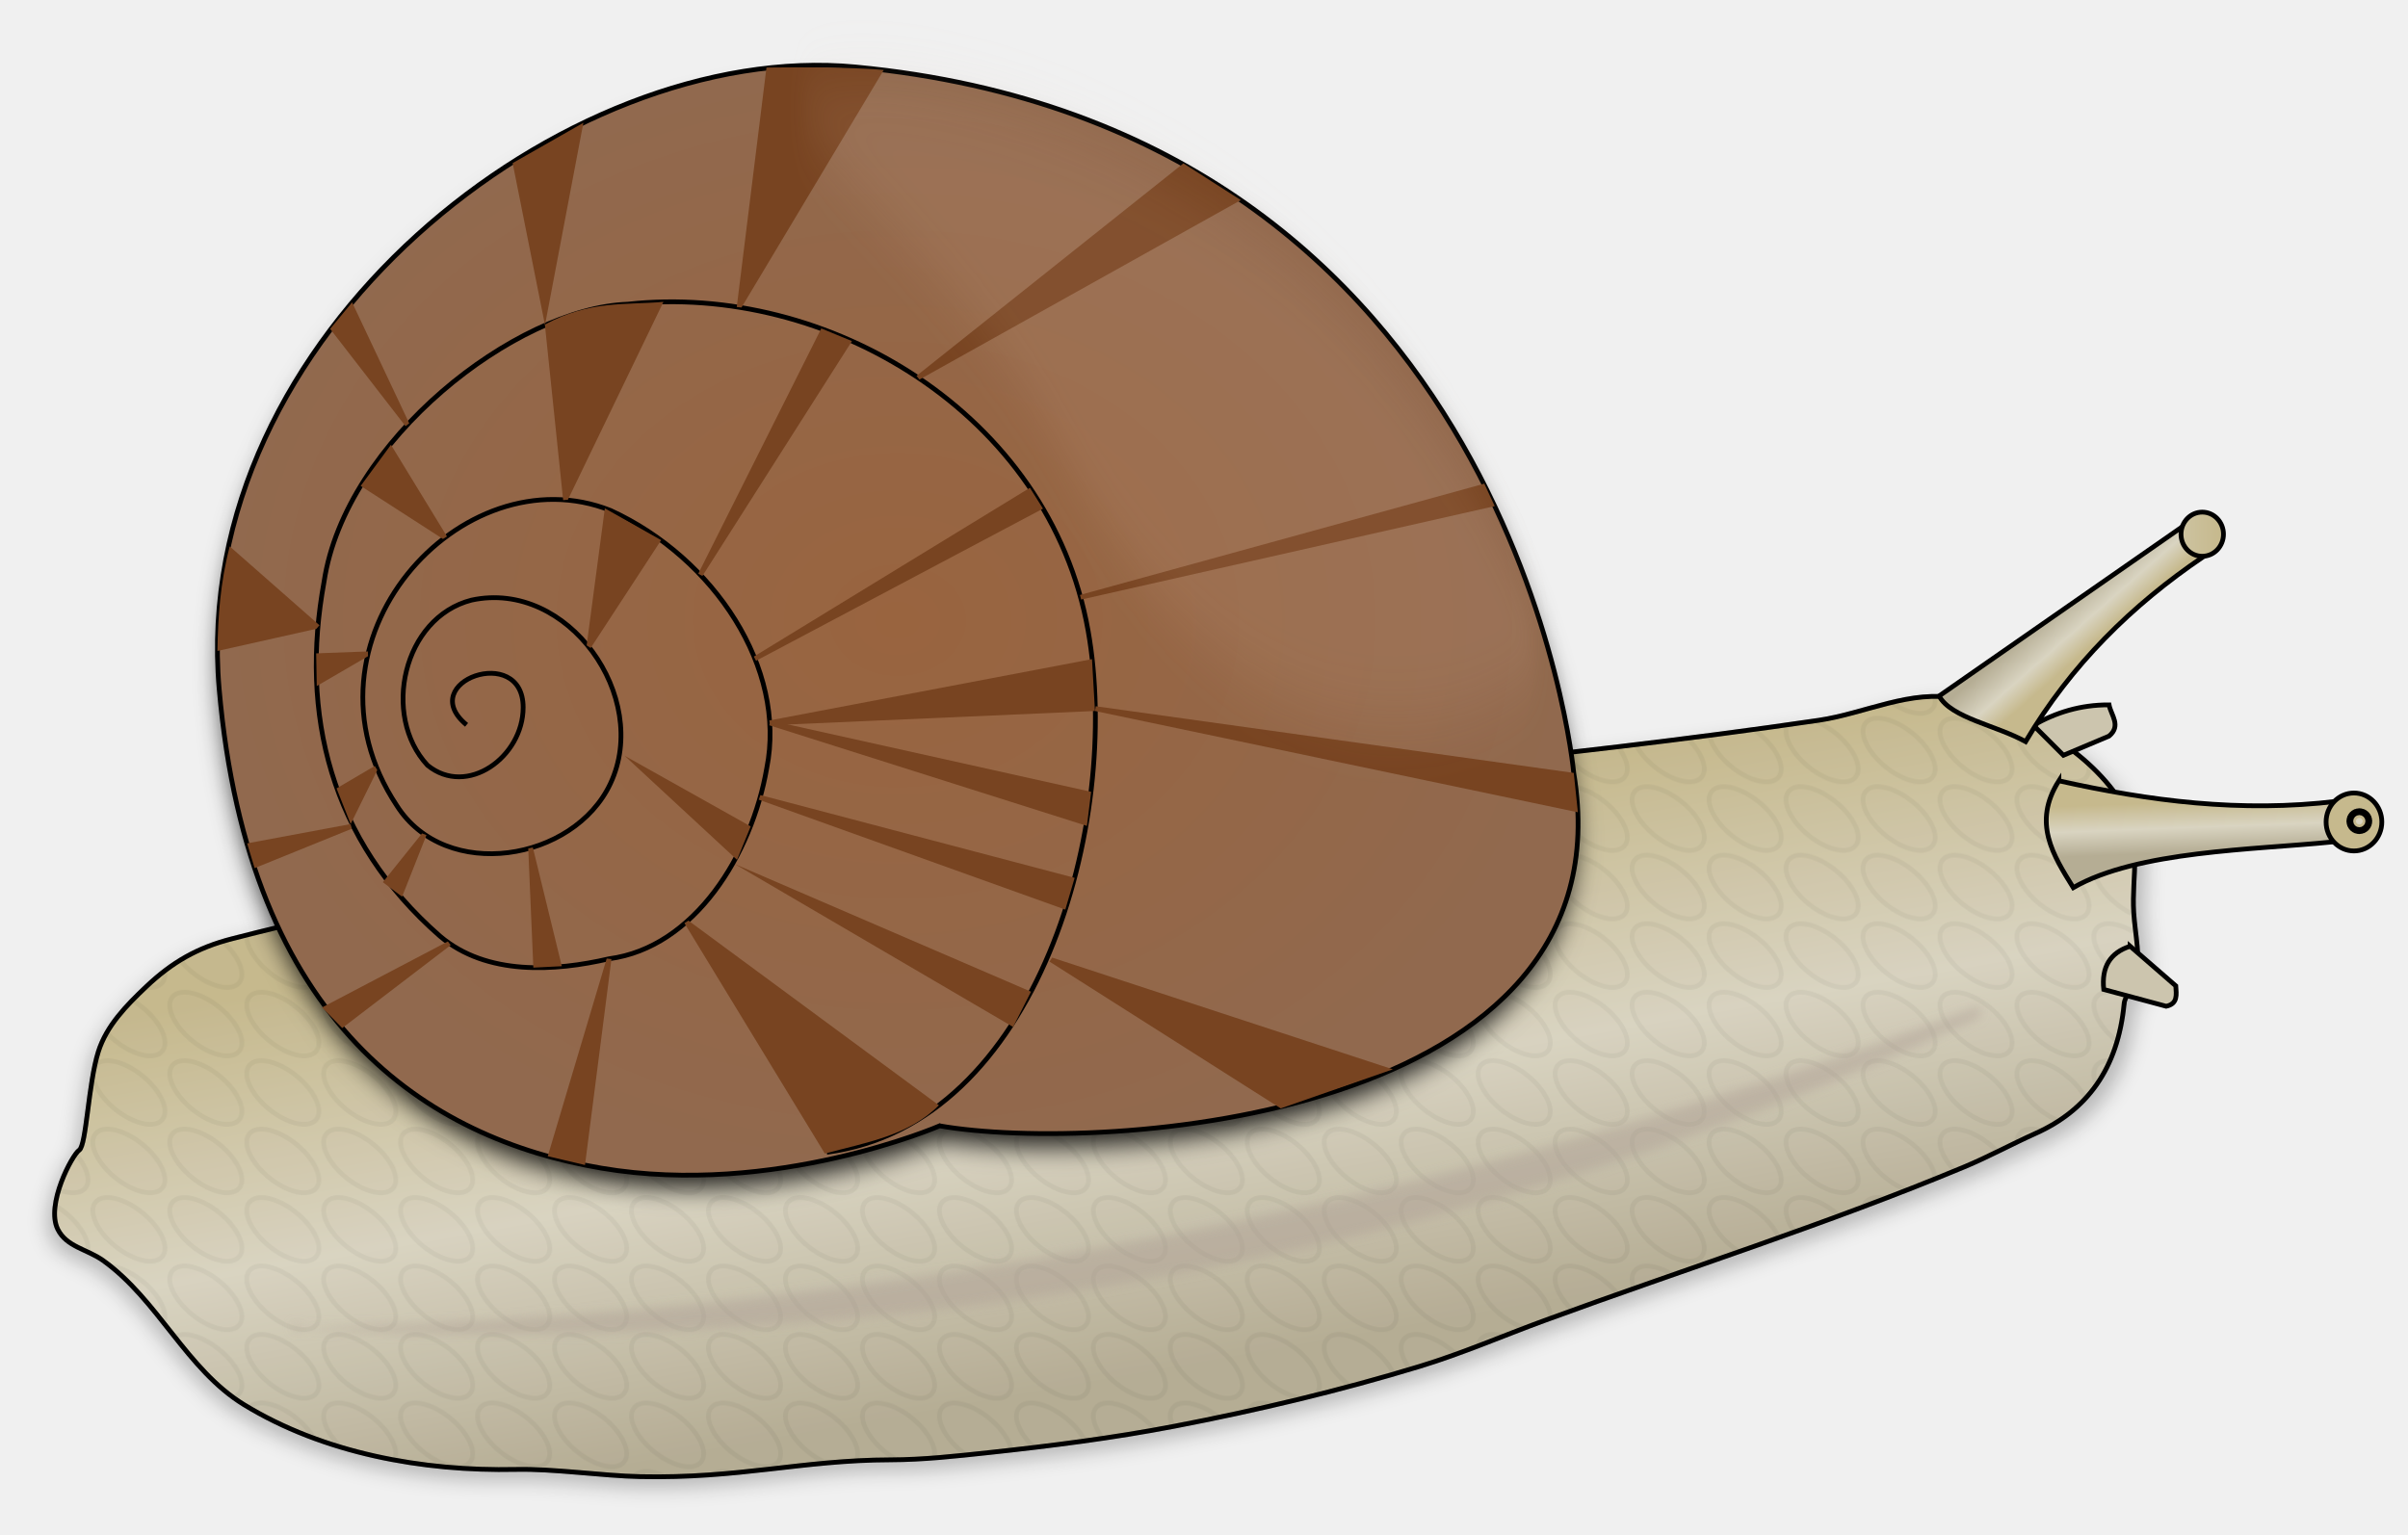
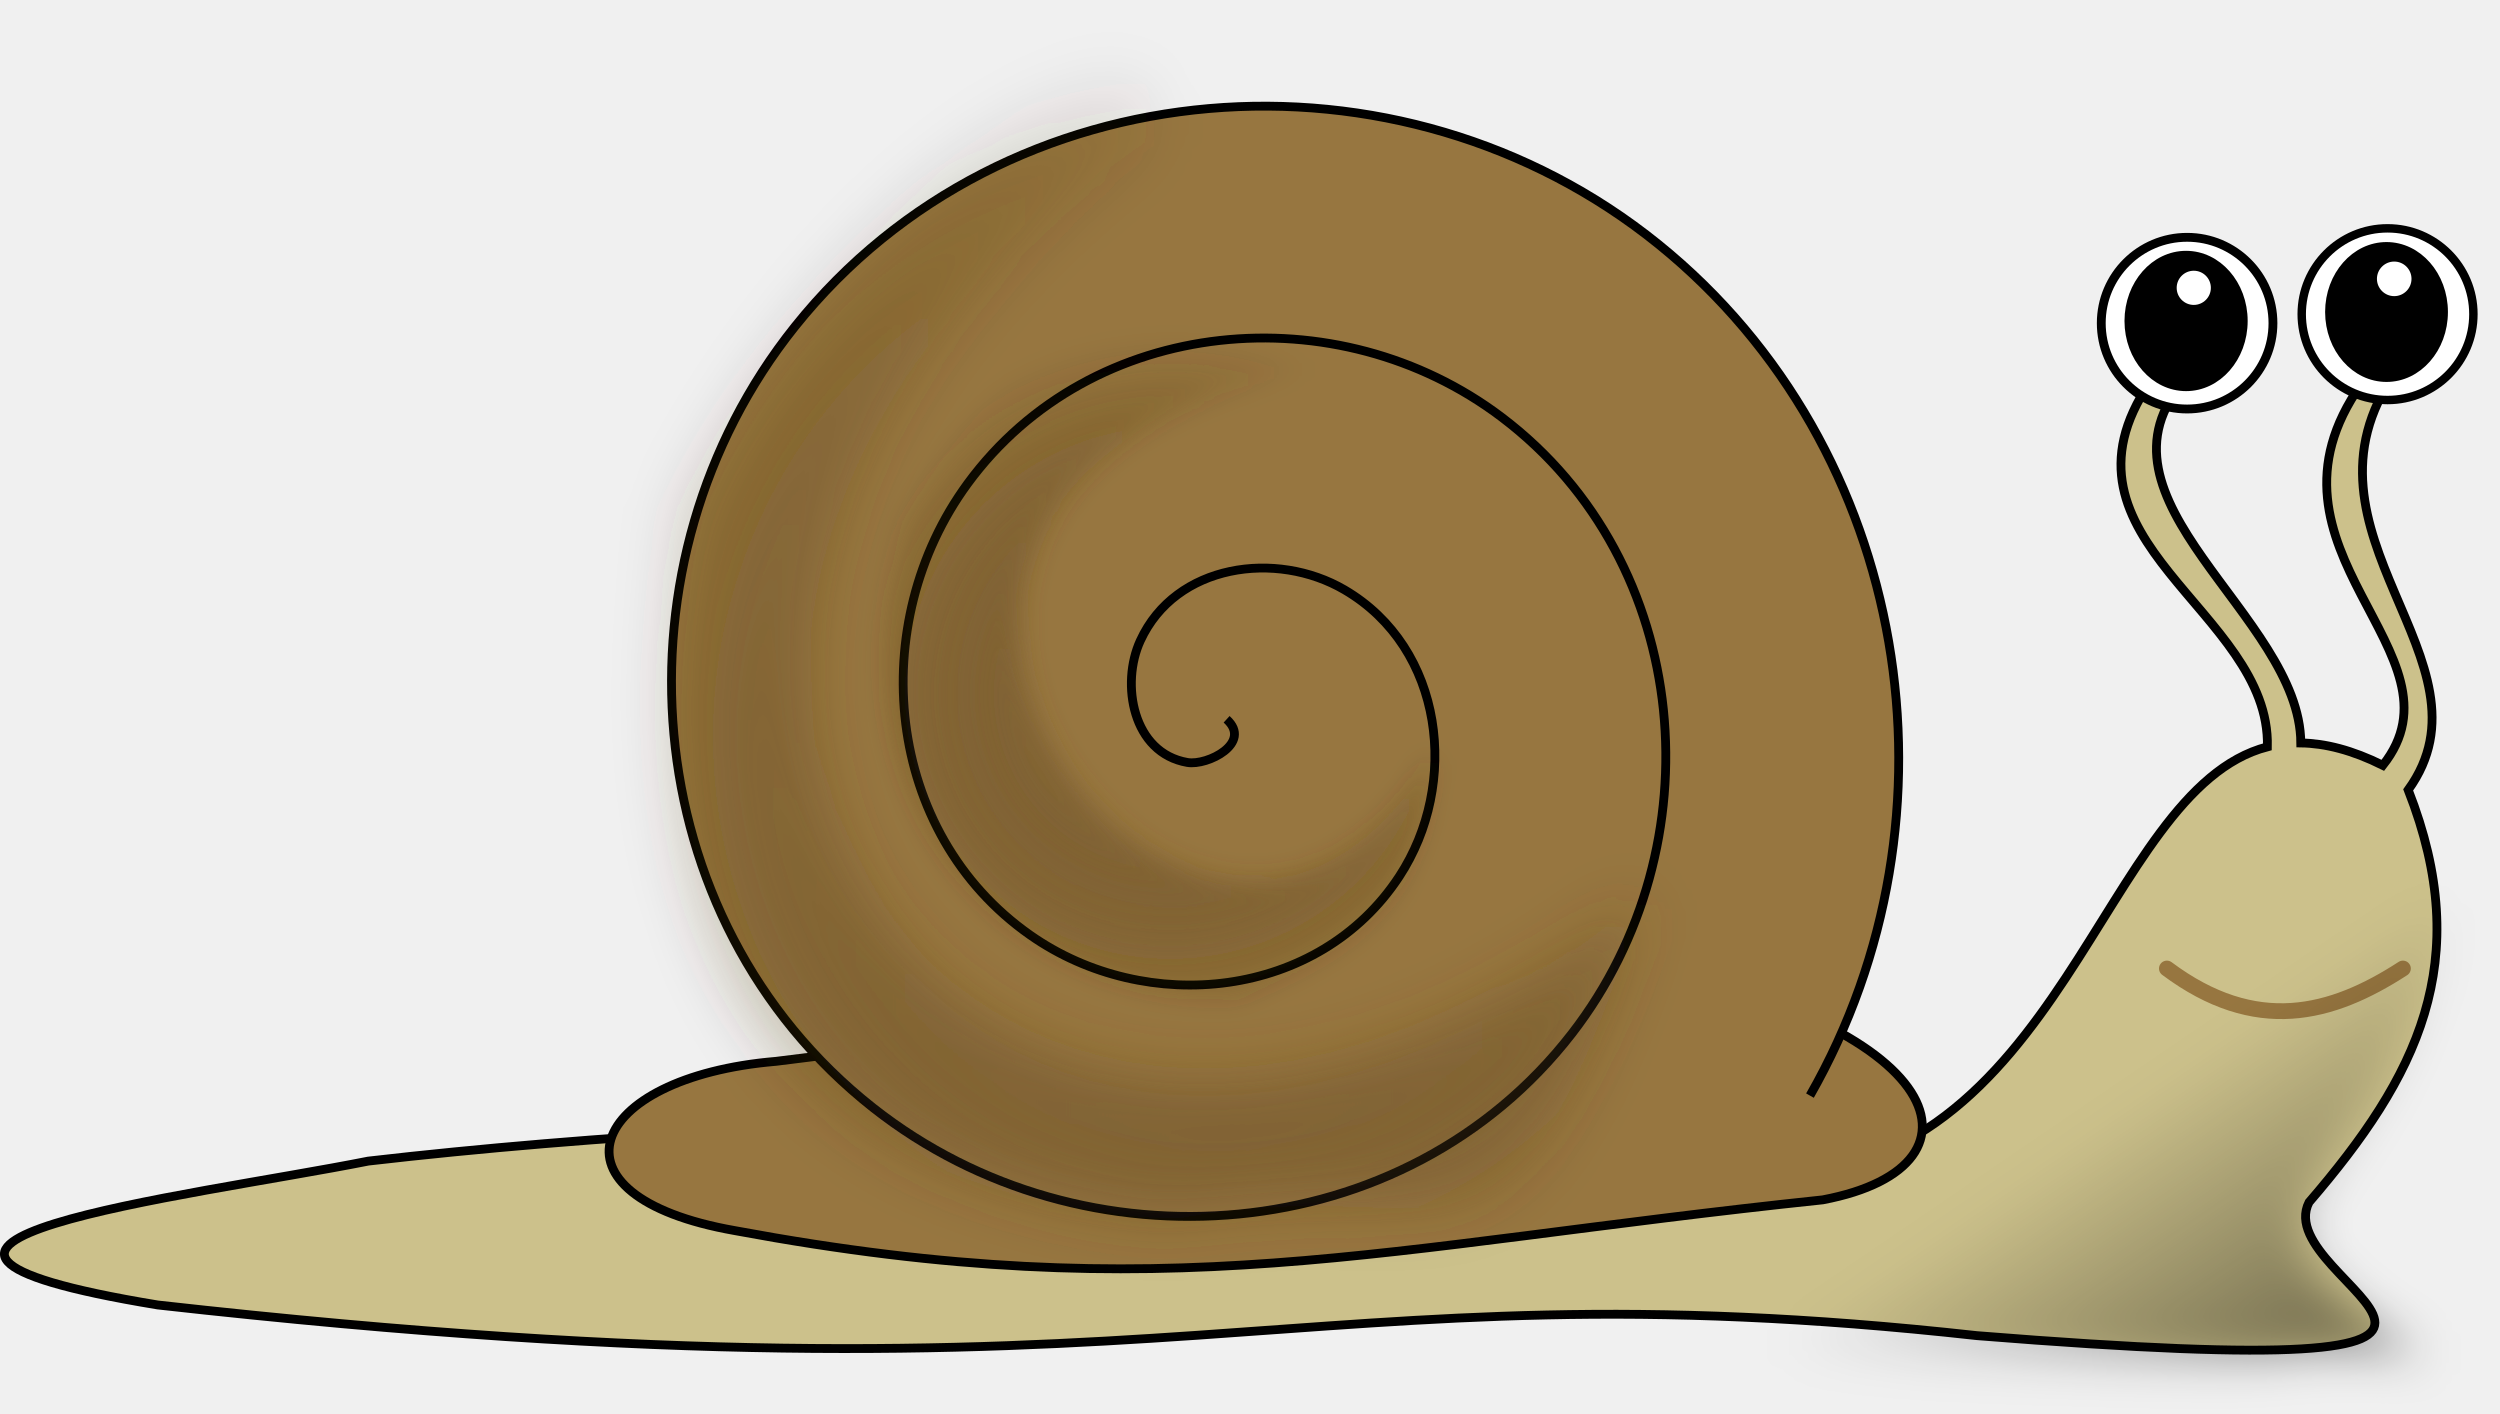
- <svg xmlns="http://www.w3.org/2000/svg" xmlns:xlink="http://www.w3.org/1999/xlink" enable-background="new" version="1.1" viewBox="0 0 506.41 322.84">
+ <svg xmlns="http://www.w3.org/2000/svg" xmlns:xlink="http://www.w3.org/1999/xlink" viewBox="0 0 168.347 95.194">
  <defs>
-     <pattern id="w" xlink:href="#v" patternTransform="translate(718.68 332.94)" />
+     <filter id="b">
+       <feGaussianBlur stdDeviation="3.29" />
+     </filter>
+     <filter id="f" x="-.047" y="-.125" width="1.094" height="1.25">
+       <feGaussianBlur stdDeviation="2.597" />
+     </filter>
    <linearGradient id="a">
-       <stop stop-color="#b5ad94" offset="0" />
-       <stop stop-color="#d9d4c1" offset=".49" />
-       <stop stop-color="#c6b98d" offset="1" />
+       <stop stop-color="#977640" offset="0" />
+       <stop stop-color="#3d280a" stop-opacity="0" offset="1" />
    </linearGradient>
-     <pattern id="v" width="16.292" height="14.405" patternTransform="translate(691.89 313.3)" patternUnits="userSpaceOnUse">
-       <path transform="matrix(.78018 .62555 -.62555 .78018 -337.52 -680.75)" d="m709.13 320.51a9.091 4.546 0 1 1 -18.183 0 9.091 4.546 0 1 1 18.183 0z" fill="#c2aa9e" opacity=".274" stroke="#000" stroke-linecap="round" stroke-linejoin="round" />
-     </pattern>
-     <filter id="n" color-interpolation-filters="sRGB">
-       <feGaussianBlur stdDeviation="1.061" />
-     </filter>
-     <filter id="o" color-interpolation-filters="sRGB">
-       <feGaussianBlur stdDeviation="2.633" />
-     </filter>
-     <filter id="p" color-interpolation-filters="sRGB">
-       <feGaussianBlur stdDeviation="2.044" />
-     </filter>
-     <filter id="q" color-interpolation-filters="sRGB">
-       <feGaussianBlur stdDeviation="13.204" />
-     </filter>
-     <linearGradient id="r" x1="405.18" x2="385.73" y1="366.42" y2="256.42" gradientTransform="translate(26.786 19.643)" gradientUnits="userSpaceOnUse" xlink:href="#a" />
-     <linearGradient id="s" x1="530.28" x2="537.54" y1="217.12" y2="225.39" gradientUnits="userSpaceOnUse">
-       <stop stop-color="#b5ad94" offset="0" />
-       <stop stop-color="#d9d4c1" offset=".58" />
-       <stop stop-color="#c6b98d" offset="1" />
-     </linearGradient>
-     <linearGradient id="t" x1="502.56" x2="563.36" y1="223.64" y2="223.64" gradientUnits="userSpaceOnUse">
-       <stop stop-color="#b5ad94" offset="0" />
-       <stop stop-color="#d9d4c1" offset=".631" />
-       <stop stop-color="#c6b98d" offset="1" />
-     </linearGradient>
-     <linearGradient id="u" x1="542.33" x2="541.93" y1="269.62" y2="259.01" gradientUnits="userSpaceOnUse" xlink:href="#a" />
-     <radialGradient id="x" cx="269.98" cy="232.32" r="143.58" gradientTransform="matrix(1 0 0 .81663 0 42.602)" gradientUnits="userSpaceOnUse">
-       <stop stop-color="#99643f" offset="0" />
-       <stop stop-color="#91694e" offset="1" />
-     </radialGradient>
-     <radialGradient id="y" cx="525.86" cy="109.67" r="269" gradientTransform="matrix(1 0 0 .43774 0 61.662)" gradientUnits="userSpaceOnUse">
+     <linearGradient id="e" x1="368.67" x2="562.57" y1="92.356" y2="97.558" gradientTransform="matrix(-.25136 -.34551 .29567 -.2151 362.44 304.84)" gradientUnits="userSpaceOnUse">
      <stop offset="0" />
      <stop stop-opacity="0" offset="1" />
-     </radialGradient>
+     </linearGradient>
+     <radialGradient id="d" cx="452.8" cy="155.94" r="28.823" gradientTransform="matrix(2.6303 6.1449e-7 -.00506 2.6926 -1052.6 -365.61)" gradientUnits="userSpaceOnUse" xlink:href="#a" />
+     <radialGradient id="c" cx="455.78" cy="161.11" r="28.823" gradientTransform="matrix(-3.2548 .01268 -9.7842e-7 -3.3049 2021 617.52)" gradientUnits="userSpaceOnUse" xlink:href="#a" />
  </defs>
-   <g transform="translate(-115.97 -110.35)">
-     <path d="m564.46 323.25c-1.318 13.77-7.947 22.482-18.688 27.274-5.09 2.271-10.003 4.938-15.152 7.071-29.129 12.066-59.271 21.527-88.893 32.325-8.757 3.192-17.344 6.894-26.264 9.596-17.078 5.175-34.497 9.273-52.023 12.627-13.026 2.493-26.209 4.145-39.396 5.556-6.882 0.736-13.787 1.499-20.708 1.515-18.631 0.044-32.099 3.988-53.033 3.535-8.046-0.174-18.218-1.688-26.264-1.515-19.719 0.423-40.73-3.383-57.579-13.637-12.136-7.386-18.211-22.085-29.8-30.305-3.392-2.406-7.729-2.851-9.596-6.566-2.586-5.145 3.03-15.657 4.546-16.668 1.515-1.01 1.906-14.007 4.041-20.708 1.738-5.456 5.932-9.711 10.102-13.637 5.509-5.187 10.851-8.23 18.183-10.102 109.49-27.956 224.06-29.637 335.88-45.962 9.778-1.427 19.627-6.593 29.294-4.546 13.706 2.903 28.091 10.748 35.355 22.728 3.857 6.361 1.551 14.8 2.02 22.223 0.298 4.708 1.507 9.533 0.505 14.142-0.4 1.839-2.346 3.177-2.525 5.051z" filter="url(#p)" opacity=".236" stroke="#000" stroke-width="1px" />
-     <g transform="matrix(.99352 0 0 1 3.661 0)" stroke="#000" stroke-width="1px">
-       <path d="m562.67 321.46c-1.318 13.77-7.947 22.482-18.688 27.274-5.09 2.271-10.003 4.938-15.152 7.071-29.129 12.066-59.271 21.527-88.893 32.325-8.757 3.192-17.344 6.894-26.264 9.596-17.078 5.175-34.497 9.273-52.023 12.627-13.026 2.493-26.209 4.145-39.396 5.556-6.882 0.736-13.787 1.499-20.708 1.515-18.631 0.044-32.099 3.988-53.033 3.535-8.046-0.174-18.218-1.688-26.264-1.515-19.719 0.423-40.73-3.383-57.579-13.637-12.136-7.386-18.211-22.085-29.8-30.305-3.392-2.406-7.729-2.851-9.596-6.566-2.586-5.145 3.03-15.657 4.546-16.668 1.515-1.01 1.906-14.007 4.041-20.708 1.738-5.456 5.932-9.711 10.102-13.637 5.509-5.187 10.851-8.23 18.183-10.102 109.49-27.956 224.06-29.637 335.88-45.962 9.778-1.427 19.627-6.593 29.294-4.546 13.706 2.903 28.091 10.748 35.355 22.728 3.857 6.361 1.551 14.8 2.02 22.223 0.298 4.708 1.507 9.533 0.505 14.142-0.4 1.839-2.346 3.177-2.525 5.051z" fill="url(#r)" />
-       <path d="m562.67 321.46c-1.318 13.77-7.947 22.482-18.688 27.274-5.09 2.271-10.003 4.938-15.152 7.071-29.129 12.066-59.271 21.527-88.893 32.325-8.757 3.192-17.344 6.894-26.264 9.596-17.078 5.175-34.497 9.273-52.023 12.627-13.026 2.493-26.209 4.145-39.396 5.556-6.882 0.736-13.787 1.499-20.708 1.515-18.631 0.044-32.099 3.988-53.033 3.535-8.046-0.174-18.218-1.688-26.264-1.515-19.719 0.423-40.73-3.383-57.579-13.637-12.136-7.386-18.211-22.085-29.8-30.305-3.392-2.406-7.729-2.851-9.596-6.566-2.586-5.145 3.03-15.657 4.546-16.668 1.515-1.01 1.906-14.007 4.041-20.708 1.738-5.456 5.932-9.711 10.102-13.637 5.509-5.187 10.851-8.23 18.183-10.102 109.49-27.956 224.06-29.637 335.88-45.962 9.778-1.428 19.627-6.593 29.294-4.546 13.706 2.903 28.091 10.748 35.355 22.728 3.857 6.361 1.551 14.8 2.02 22.223 0.298 4.708 1.507 9.533 0.505 14.142-0.4 1.839-2.346 3.177-2.525 5.051z" fill="url(#w)" opacity=".154" />
+   <g transform="matrix(.59514 0 0 .59514 3.6968e-8 17.232)">
+     <path d="m271.05 13.171-3.875 1.344c-13.343 18.837 12.539 30.4 2.438 43.125-3.46-1.72-6.533-2.494-9.281-2.531-0.075-14.475-25.184-27.602-13-41.188l-4.094 0.406c-12.164 17.971 13.691 25.761 13.312 41.219-18.977 4.939-22.887 48.667-57.188 48.625-31.044-9.2-107.59-7.546-157.69-1.75-20.559 4.078-66.034 9.332-23.812 16.281 117.41 13.167 127.55-5.183 205.84 3.469 74.69 5.999 32.765-5.668 37.562-15.094 12.214-14.186 18.86-27.164 11.219-46.656 10.576-14.644-14.161-29.027-1.438-47.25z" fill="#ccc18b" stroke="#000" />
+     <path d="m83.166 110.29c-22.238-3.911-16.728-17.361 4.644-19.157l92.881-11.61c39.339 6.276 45.957 23.438 25.542 27.284-50.485 5.3-74.112 12.581-123.07 3.483z" fill="#977640" stroke="#000" />
+     <path transform="matrix(.99841 .05644 -.05644 .99841 16.305 -84.731)" d="m130.03 130.03c3.085 2.503-1.852 5.394-4.16 5.128-6.255-0.721-8.054-8.45-6.095-13.448 3.504-8.942 14.793-11.123 22.737-7.063 11.657 5.958 14.271 21.219 8.03 32.025-8.318 14.402-27.674 17.453-41.313 8.998-17.163-10.64-20.652-34.142-9.965-50.601 12.943-19.934 40.618-23.861 59.889-10.933 22.71 15.236 27.077 47.098 11.9 69.177-17.522 25.491-53.582 30.296-78.465 12.868-28.274-19.803-33.518-60.068-13.835-87.754 22.081-31.059 66.555-36.743 97.042-14.803 29.803 21.448 38.785 62.642 22.536 95.192" fill="#977640" stroke="#000" />
+     <g stroke="#000">
+       <path transform="matrix(.16998 0 0 .16998 249.75 -94.095)" d="m177.14 592.36c0 31.559-25.584 57.143-57.143 57.143s-57.143-25.584-57.143-57.143 25.584-57.143 57.143-57.143 57.143 25.584 57.143 57.143z" fill="#fff" stroke-width="5.624" />
+       <path transform="matrix(.11375 0 0 .12956 256.38 -70.399)" d="m177.14 592.36c0 31.559-25.584 57.143-57.143 57.143s-57.143-25.584-57.143-57.143 25.584-57.143 57.143-57.143 57.143 25.584 57.143 57.143z" stroke-width="7.875" />
+       <path transform="matrix(.04259 0 0 .04259 265.79 -22.632)" d="m177.14 592.36c0 31.559-25.584 57.143-57.143 57.143s-57.143-25.584-57.143-57.143 25.584-57.143 57.143-57.143 57.143 25.584 57.143 57.143z" fill="#fff" stroke-width="22.446" />
    </g>
-     <path d="m563.95 309.39 9.596 8.334c0.118 1.827 0.466 3.769-2.02 4.293l-13.132-3.535c-0.505-4.714 1.347-7.745 5.556-9.091z" fill="#ccc5ae" stroke="#000" stroke-width="1px" />
-     <path d="m543.6 262.91c4.686-2.666 9.879-4.317 15.91-4.293 0.419 2.189 2.622 4.377 0 6.566l-9.596 4.041z" fill="#ccc5ae" stroke="#000" stroke-width="1px" />
-     <g transform="translate(20.714 18.571)" stroke="#000">
-       <path d="m503.06 238.18 51.518-35.86 4.041 6.566c-14.968 10.14-27.79 22.696-37.376 38.891-6.111-3.407-15.682-4.987-18.183-9.596z" fill="url(#s)" stroke-width="1px" />
-       <path transform="translate(-1.0714 -.71429)" d="m563.93 204.86c0 2.564-1.999 4.643-4.464 4.643s-4.464-2.079-4.464-4.643 1.999-4.643 4.464-4.643 4.464 2.079 4.464 4.643z" fill="url(#t)" stroke-linecap="round" stroke-linejoin="round" />
+     <g stroke="#000">
+       <path transform="matrix(.16998 0 0 .16998 227.07 -93.079)" d="m177.14 592.36c0 31.559-25.584 57.143-57.143 57.143s-57.143-25.584-57.143-57.143 25.584-57.143 57.143-57.143 57.143 25.584 57.143 57.143z" fill="#fff" stroke-width="5.883" />
+       <path transform="matrix(.11375 0 0 .12956 233.7 -69.383)" d="m177.14 592.36c0 31.559-25.584 57.143-57.143 57.143s-57.143-25.584-57.143-57.143 25.584-57.143 57.143-57.143 57.143 25.584 57.143 57.143z" stroke-width="8.237" />
+       <path transform="matrix(.04259 0 0 .04259 243.11 -21.616)" d="m177.14 592.36c0 31.559-25.584 57.143-57.143 57.143s-57.143-25.584-57.143-57.143 25.584-57.143 57.143-57.143 57.143 25.584 57.143 57.143z" fill="#fff" stroke-width="23.479" />
    </g>
-     <path d="m532.64 321.91c-112.45 42.127-229.93 64.617-351.92 67.804-3.799 2.241-4.566-2.907-0.745 0.286 125.4 5.863 243.09-14.51 352.35-65.754z" color="#000000" enable-background="accumulate" fill="#ac9d93" filter="url(#n)" opacity=".435" style="block-progression:tb;text-indent:0;text-transform:none" />
-     <g transform="translate(34.286 20)" fill="url(#u)" stroke="#000">
-       <path d="m514.67 254.59c-5.603 8.815-1.212 15.63 3.03 22.476 13.498-7.77 38.14-7.965 54.296-9.596l1.263-8.586c-20.31 2.47-39.618-0.068-58.589-4.293z" stroke-width="1px" />
-       <path transform="matrix(1.3125 0 0 1.3125 -157.57 -5.6266)" d="m563.93 204.86c0 2.564-1.999 4.643-4.464 4.643s-4.464-2.079-4.464-4.643 1.999-4.643 4.464-4.643 4.464 2.079 4.464 4.643z" stroke-linecap="round" stroke-linejoin="round" stroke-width=".762" />
-       <path transform="translate(2.1429)" d="m576.43 263.08c0 0.394-0.32 0.714-0.714 0.714-0.394 0-0.714-0.32-0.714-0.714s0.32-0.714 0.714-0.714c0.394 0 0.714 0.32 0.714 0.714z" stroke-linecap="round" stroke-linejoin="round" stroke-width="4" />
-     </g>
-     <g stroke="#000" stroke-width="1px">
-       <g transform="matrix(.99118 0 0 .98719 37.208 15.168)" filter="url(#o)" opacity=".832">
-         <path d="m278.8 338.69c33.783 5.911 145.47-1.154 133.34-74.246 0 0-12.328-135.29-151.02-148.49-61.06-5.811-140.32 56.509-133.85 130.81 6.172 70.79 44.053 94.655 80.39 100.82 36.338 6.167 71.132-8.899 71.132-8.899z" />
-         <path d="m179.3 254.34c-10.945-9.048 11.908-17.219 11.9-3.666-7e-3 10.387-11.779 18.974-20.115 12.167-9.71-10.447-5.155-31.054 9.247-34.742 20.322-4.404 37.755 20.418 29.222 38.584-7.705 16.398-34.639 20.807-44.92 4.646-22.887-34.566 13.789-74.533 44.965-62.08 21.885 10.037 37.034 33.253 32.829 54.204-3.126 18.079-15.152 37.707-33.161 40.09-11.366 2.646-25.737 3.598-35.556-4.757-23.141-20.211-29.475-46.775-24.38-74.556 4.474-29.748 40.444-57.598 63.882-58.378 41.677-4.603 88.639 22.791 96.796 68.673 7.159 40.271-10.608 103.9-54.948 109.72" />
-       </g>
-       <g transform="translate(34.791 8.4848)" fill="url(#x)">
-         <path d="m278.8 338.69c33.783 5.911 145.47-1.154 133.34-74.246 0 0-12.328-135.29-151.02-148.49-61.06-5.811-140.32 56.509-133.85 130.81 6.172 70.79 44.053 94.655 80.39 100.82 36.338 6.167 71.132-8.899 71.132-8.899z" />
-         <path d="m179.3 254.34c-10.945-9.048 11.908-17.219 11.9-3.666-7e-3 10.387-11.779 18.974-20.115 12.167-9.71-10.447-5.155-31.054 9.247-34.742 20.322-4.404 37.755 20.418 29.222 38.584-7.705 16.398-34.639 20.807-44.92 4.646-22.887-34.566 13.789-74.533 44.965-62.08 21.885 10.037 37.034 33.253 32.829 54.204-3.126 18.079-15.152 37.707-33.161 40.09-11.366 2.646-25.737 3.598-35.556-4.757-23.141-20.211-29.475-46.775-24.38-74.556 4.474-29.748 40.444-57.598 63.882-58.378 41.677-4.603 88.639 22.791 96.796 68.673 7.159 40.271-10.608 103.9-54.948 109.72" />
-       </g>
-     </g>
-     <path d="m270.47 292.09 58.562 34.281 3.76-7.418z" color="#000000" enable-background="accumulate" fill="#784421" style="block-progression:tb;text-indent:0;text-transform:none" />
-     <path d="m275.88 277.59-0.344 0.969 64.469 23.125 1.964-6.676z" color="#000000" enable-background="accumulate" fill="#784421" style="block-progression:tb;text-indent:0;text-transform:none" />
-     <path d="m277.97 261.91-0.219 1 66.799 21.171 0.889-7.171z" color="#000000" enable-background="accumulate" fill="#784421" style="block-progression:tb;text-indent:0;text-transform:none" />
-     <path d="m345.62 249-67.875 12.906 0.188 1 68.312-3z" color="#000000" enable-background="accumulate" fill="#784421" style="block-progression:tb;text-indent:0;text-transform:none" />
-     <path d="m332.56 212.96-58.06 35.51l0.469 0.875 60.344-32z" color="#000000" enable-background="accumulate" fill="#784421" style="block-progression:tb;text-indent:0;text-transform:none" />
-     <path d="m288.69 179.44-25.875 51.594 0.875 0.469 31.449-49.402z" color="#000000" enable-background="accumulate" fill="#784421" style="block-progression:tb;text-indent:0;text-transform:none" />
-     <path d="m255.49 173.85c-8.045 0.706-15.561-0.352-24.931 4.771l3.844 36.938 1-0.094z" color="#000000" enable-background="accumulate" fill="#784421" style="block-progression:tb;text-indent:0;text-transform:none" />
-     <path d="m198.19 203.91-6.368 8.652 17.305 11.161 0.844-0.531z" color="#000000" enable-background="accumulate" fill="#784421" style="block-progression:tb;text-indent:0;text-transform:none" />
-     <path d="m193.34 247.38-10.875 0.406 0.123 6.871 10.783-6.277-0.031-1z" color="#000000" enable-background="accumulate" fill="#784421" style="block-progression:tb;text-indent:0;text-transform:none" />
-     <path d="m194.78 271.47-8.031 4.719 2.969 7.5 5.594-11.344z" color="#000000" enable-background="accumulate" fill="#784421" style="block-progression:tb;text-indent:0;text-transform:none" />
-     <path d="m204.72 285.66-8.237 10.259 4.05 3.053 5.125-12.969z" color="#000000" enable-background="accumulate" fill="#784421" style="block-progression:tb;text-indent:0;text-transform:none" />
-     <path d="m228.03 288.62-0.969 0.219 1.073 25.051 5.989-0.301z" color="#000000" enable-background="accumulate" fill="#784421" style="block-progression:tb;text-indent:0;text-transform:none" />
-     <path d="m247.31 269.31 23.656 21.906 2.875-7.031z" color="#000000" enable-background="accumulate" fill="#784421" style="block-progression:tb;text-indent:0;text-transform:none" />
-     <path d="m243.17 217.28-3.825 28.818 0.844 0.562l14.82-22.69z" color="#000000" enable-background="accumulate" fill="#784421" style="block-progression:tb;text-indent:0;text-transform:none" />
-     <path d="m243.56 311.97-12.395 41.589 7.833 1.849 5.562-43.312z" color="#000000" enable-background="accumulate" fill="#784421" style="block-progression:tb;text-indent:0;text-transform:none" />
-     <path d="m260.75 304-0.844 0.531l29.53 48.47c8.592-2.313 17.663-3.763 23.987-10.158z" color="#000000" enable-background="accumulate" fill="#784421" style="block-progression:tb;text-indent:0;text-transform:none" />
-     <path d="m210.16 308.38-26.46 13.888 4.241 4.331 22.812-17.438z" color="#000000" enable-background="accumulate" fill="#784421" style="block-progression:tb;text-indent:0;text-transform:none" />
-     <path d="m189.72 283.69-21.781 4.062 1.583 5.205 20.386-8.267z" color="#000000" enable-background="accumulate" fill="#784421" style="block-progression:tb;text-indent:0;text-transform:none" />
-     <path d="m164.28 225.28c-1.994 7.617-2.477 14.856-2.582 22.001l20.801-4.657 0.656-0.75z" color="#000000" enable-background="accumulate" fill="#784421" style="block-progression:tb;text-indent:0;text-transform:none" />
-     <path d="m190.02 173.95-4.617 5.579l15.85 20.47 0.781-0.594z" color="#000000" enable-background="accumulate" fill="#784421" style="block-progression:tb;text-indent:0;text-transform:none" />
-     <path d="m223.78 144.66 14.878-8.478-8.066 42.51-0.031-0.062z" color="#000000" enable-background="accumulate" fill="#784421" style="block-progression:tb;text-indent:0;text-transform:none" />
-     <path d="m277.16 124.56-6.25 50.375 1 0.094 29.91-49.952s-7.125-0.751-24.66-0.517z" color="#000000" enable-background="accumulate" fill="#784421" style="block-progression:tb;text-indent:0;text-transform:none" />
-     <path d="m364.84 144.72-56.125 44.688 0.625 0.781 67.582-37.745z" color="#000000" enable-background="accumulate" fill="#784421" style="block-progression:tb;text-indent:0;text-transform:none" />
-     <path d="m428.12 212.09-85.03 23.41l0.25 0.969 86.971-19.655z" color="#000000" enable-background="accumulate" fill="#784421" style="block-progression:tb;text-indent:0;text-transform:none" />
-     <path d="m346.41 258.91-0.156 1 101.55 21.304-0.867-8.283z" color="#000000" enable-background="accumulate" fill="#784421" style="block-progression:tb;text-indent:0;text-transform:none" />
-     <path d="m337.25 311.78-0.562 0.844 48.625 30.875 23.575-8.217z" color="#000000" enable-background="accumulate" fill="#784421" style="block-progression:tb;text-indent:0;text-transform:none" />
-     <path transform="matrix(.3209 .19999 -.19999 .3209 213.17 53.296)" d="m782.87 127.88c0 25-73.256 158.18-285.78 38.104-106.51-60.17-228.25-66.429-228.25-91.428 0-25 113.66-82.628 263.73-68.433 121.79 11.52 250.29 96.763 250.29 121.76z" fill="#e9c6af" fill-rule="evenodd" filter="url(#q)" opacity=".099" stroke="url(#y)" />
+     <path d="m245.18 80.632c10.078 7.528 18.622 5.242 26.704 0" fill="none" stroke="#977640" stroke-linecap="round" stroke-linejoin="round" stroke-width="1.788" />
+     <path d="m77.1 28.511c-2.591 30.857-5.446 76.058 55.562 80.557 32.286-6.554 37.645 13.256 53.192-36.43-75.562 62.498-137.04-29.881-56.351-85.464 6.179-22.184-33.405 3.454-52.402 41.337z" fill="url(#d)" filter="url(#b)" />
+     <path transform="matrix(.42727 0 0 .42113 -97.169 11.158)" d="m466.45 44.685c-21.709 82.519 33.201 129.66 89.09 128.63 32.286-15.585 47.025-22.529 51.279-65.647-66.396 115.08-212.51-99.88 7.047-107.51-24.564-23.307-96.139-45.28-147.42 44.522z" fill="url(#c)" filter="url(#b)" />
+     <path d="m256.35 124.62c19.086-2.858 22.775 3.507 13.696-2.674-22.659-15.424 1.067-17.672 6.306-47.113 3.087-6.39-19.123-29.979-48.054 12.123-21.741 27.985-99.222 21.825-99.374 29.976-0.123 6.598 109.78 8.402 127.43 7.687z" fill="url(#e)" filter="url(#f)" />
  </g>
</svg>
